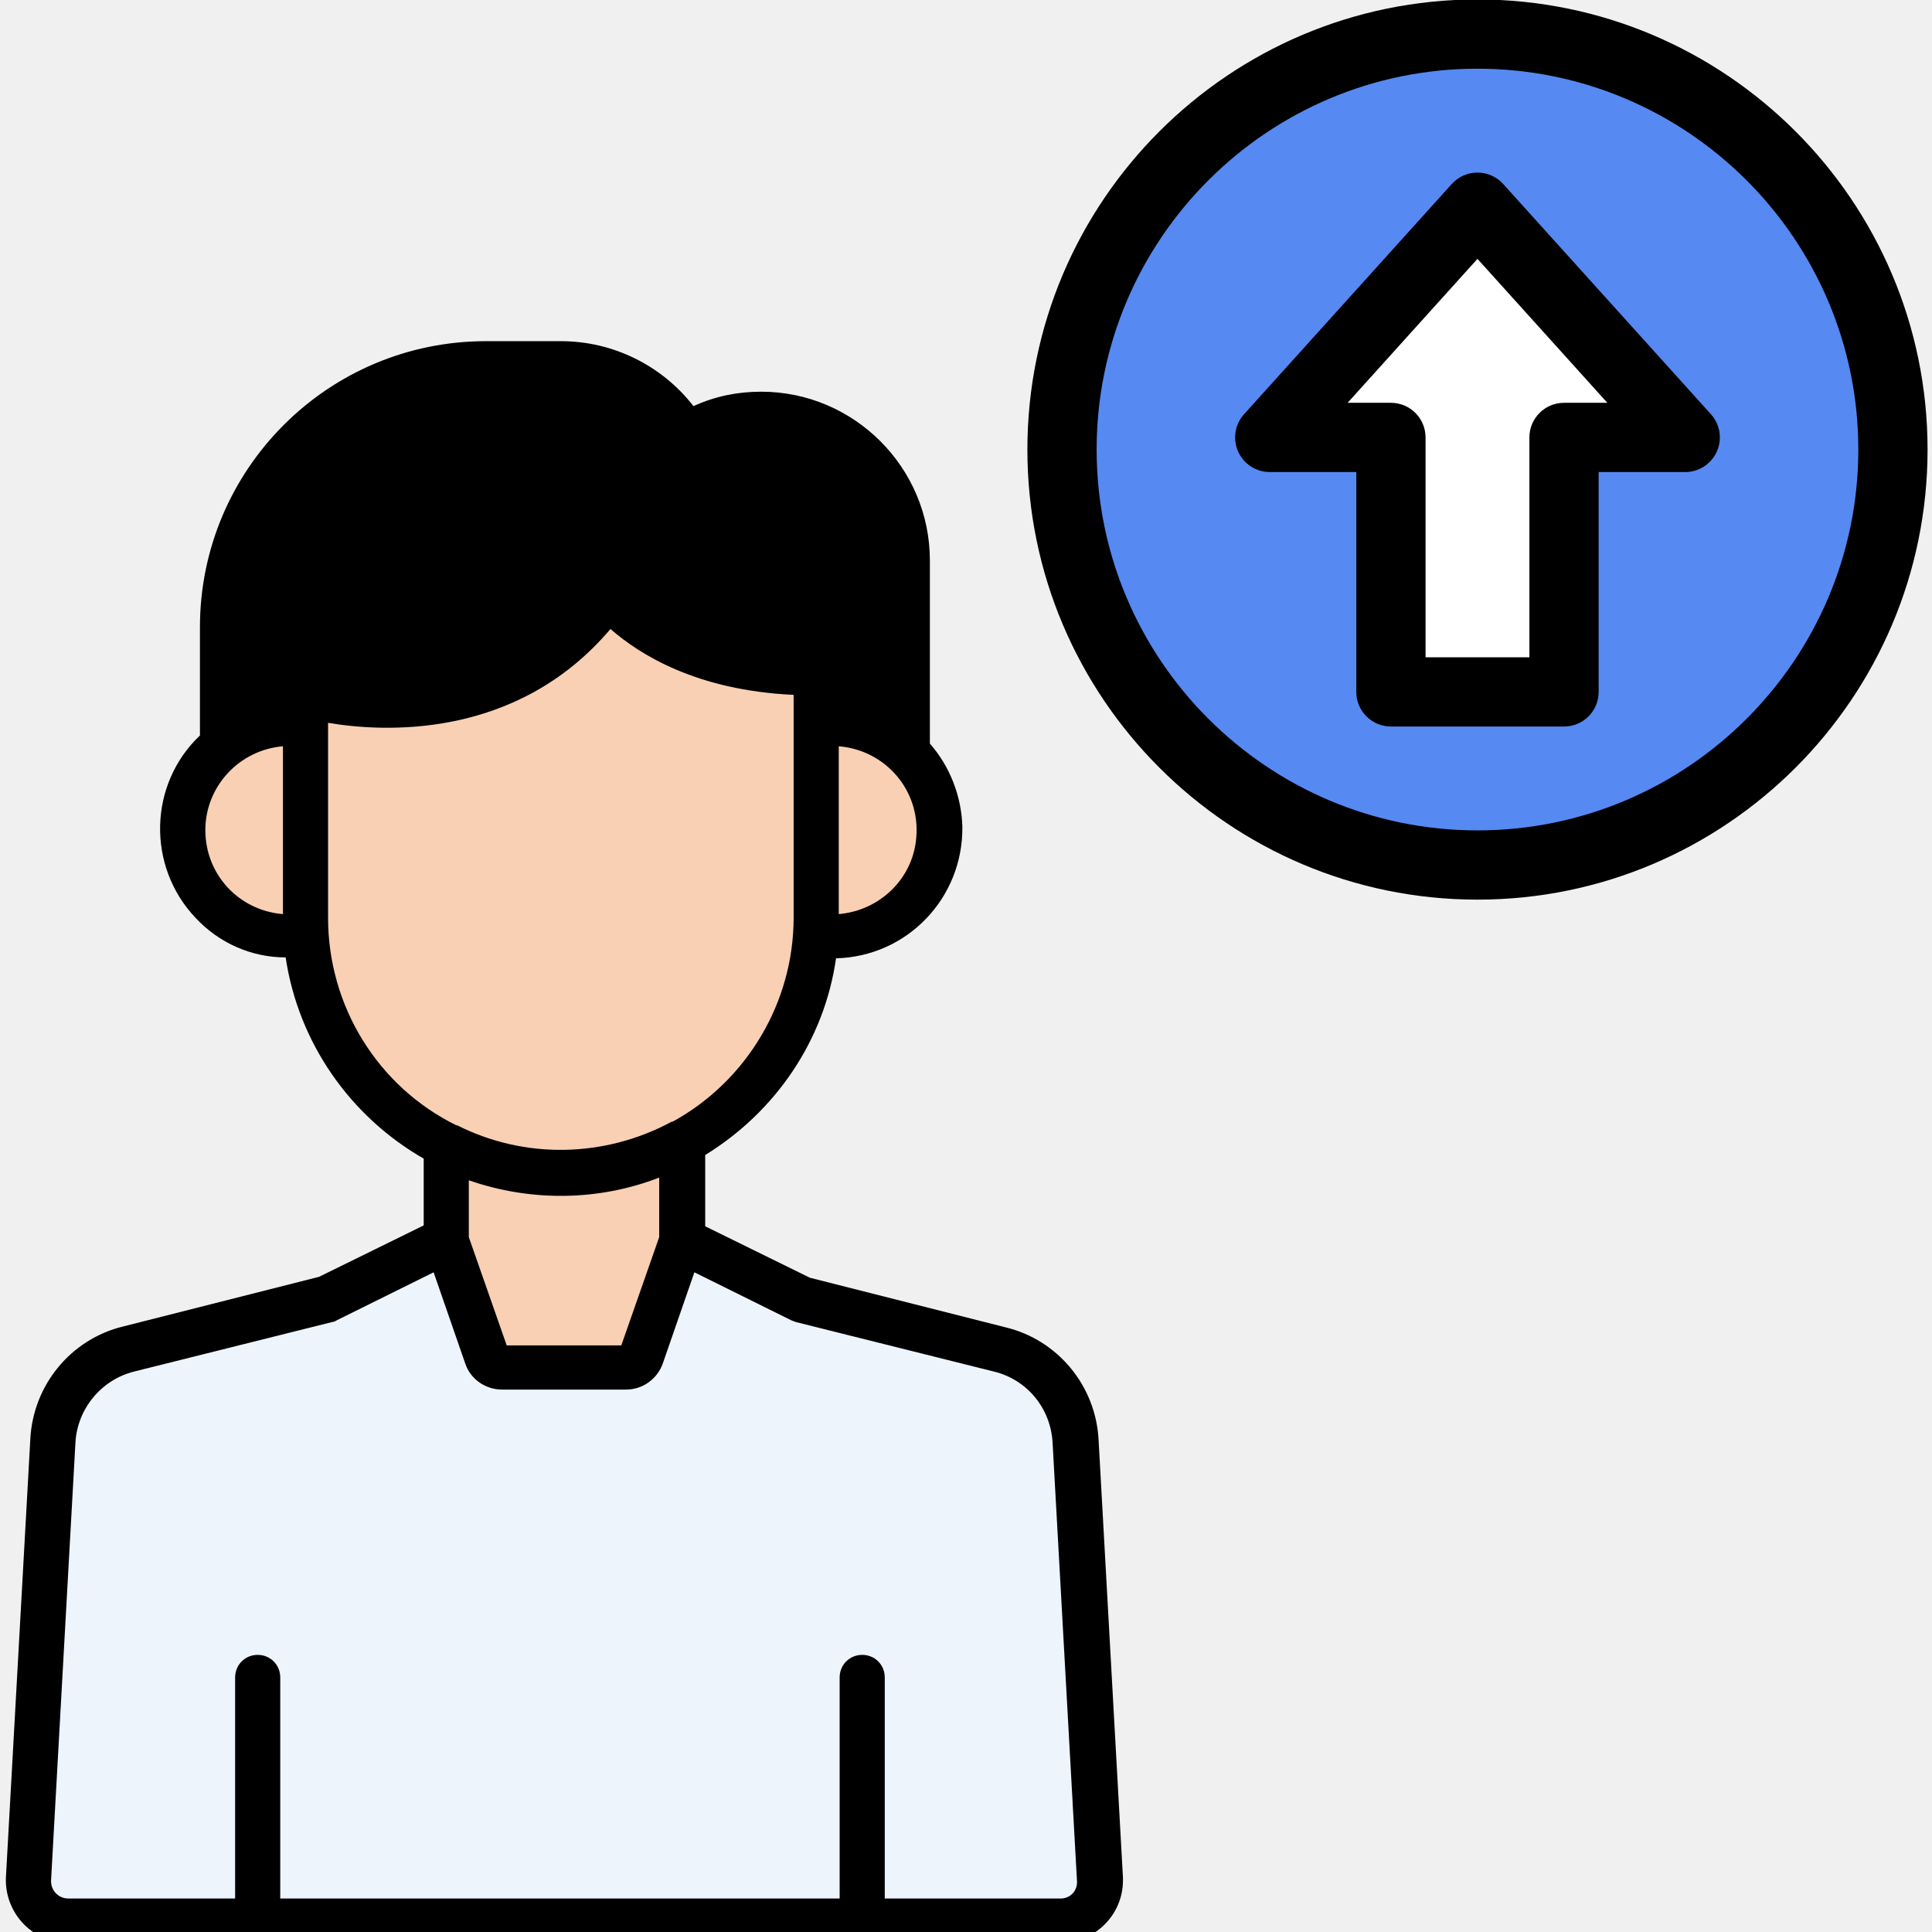
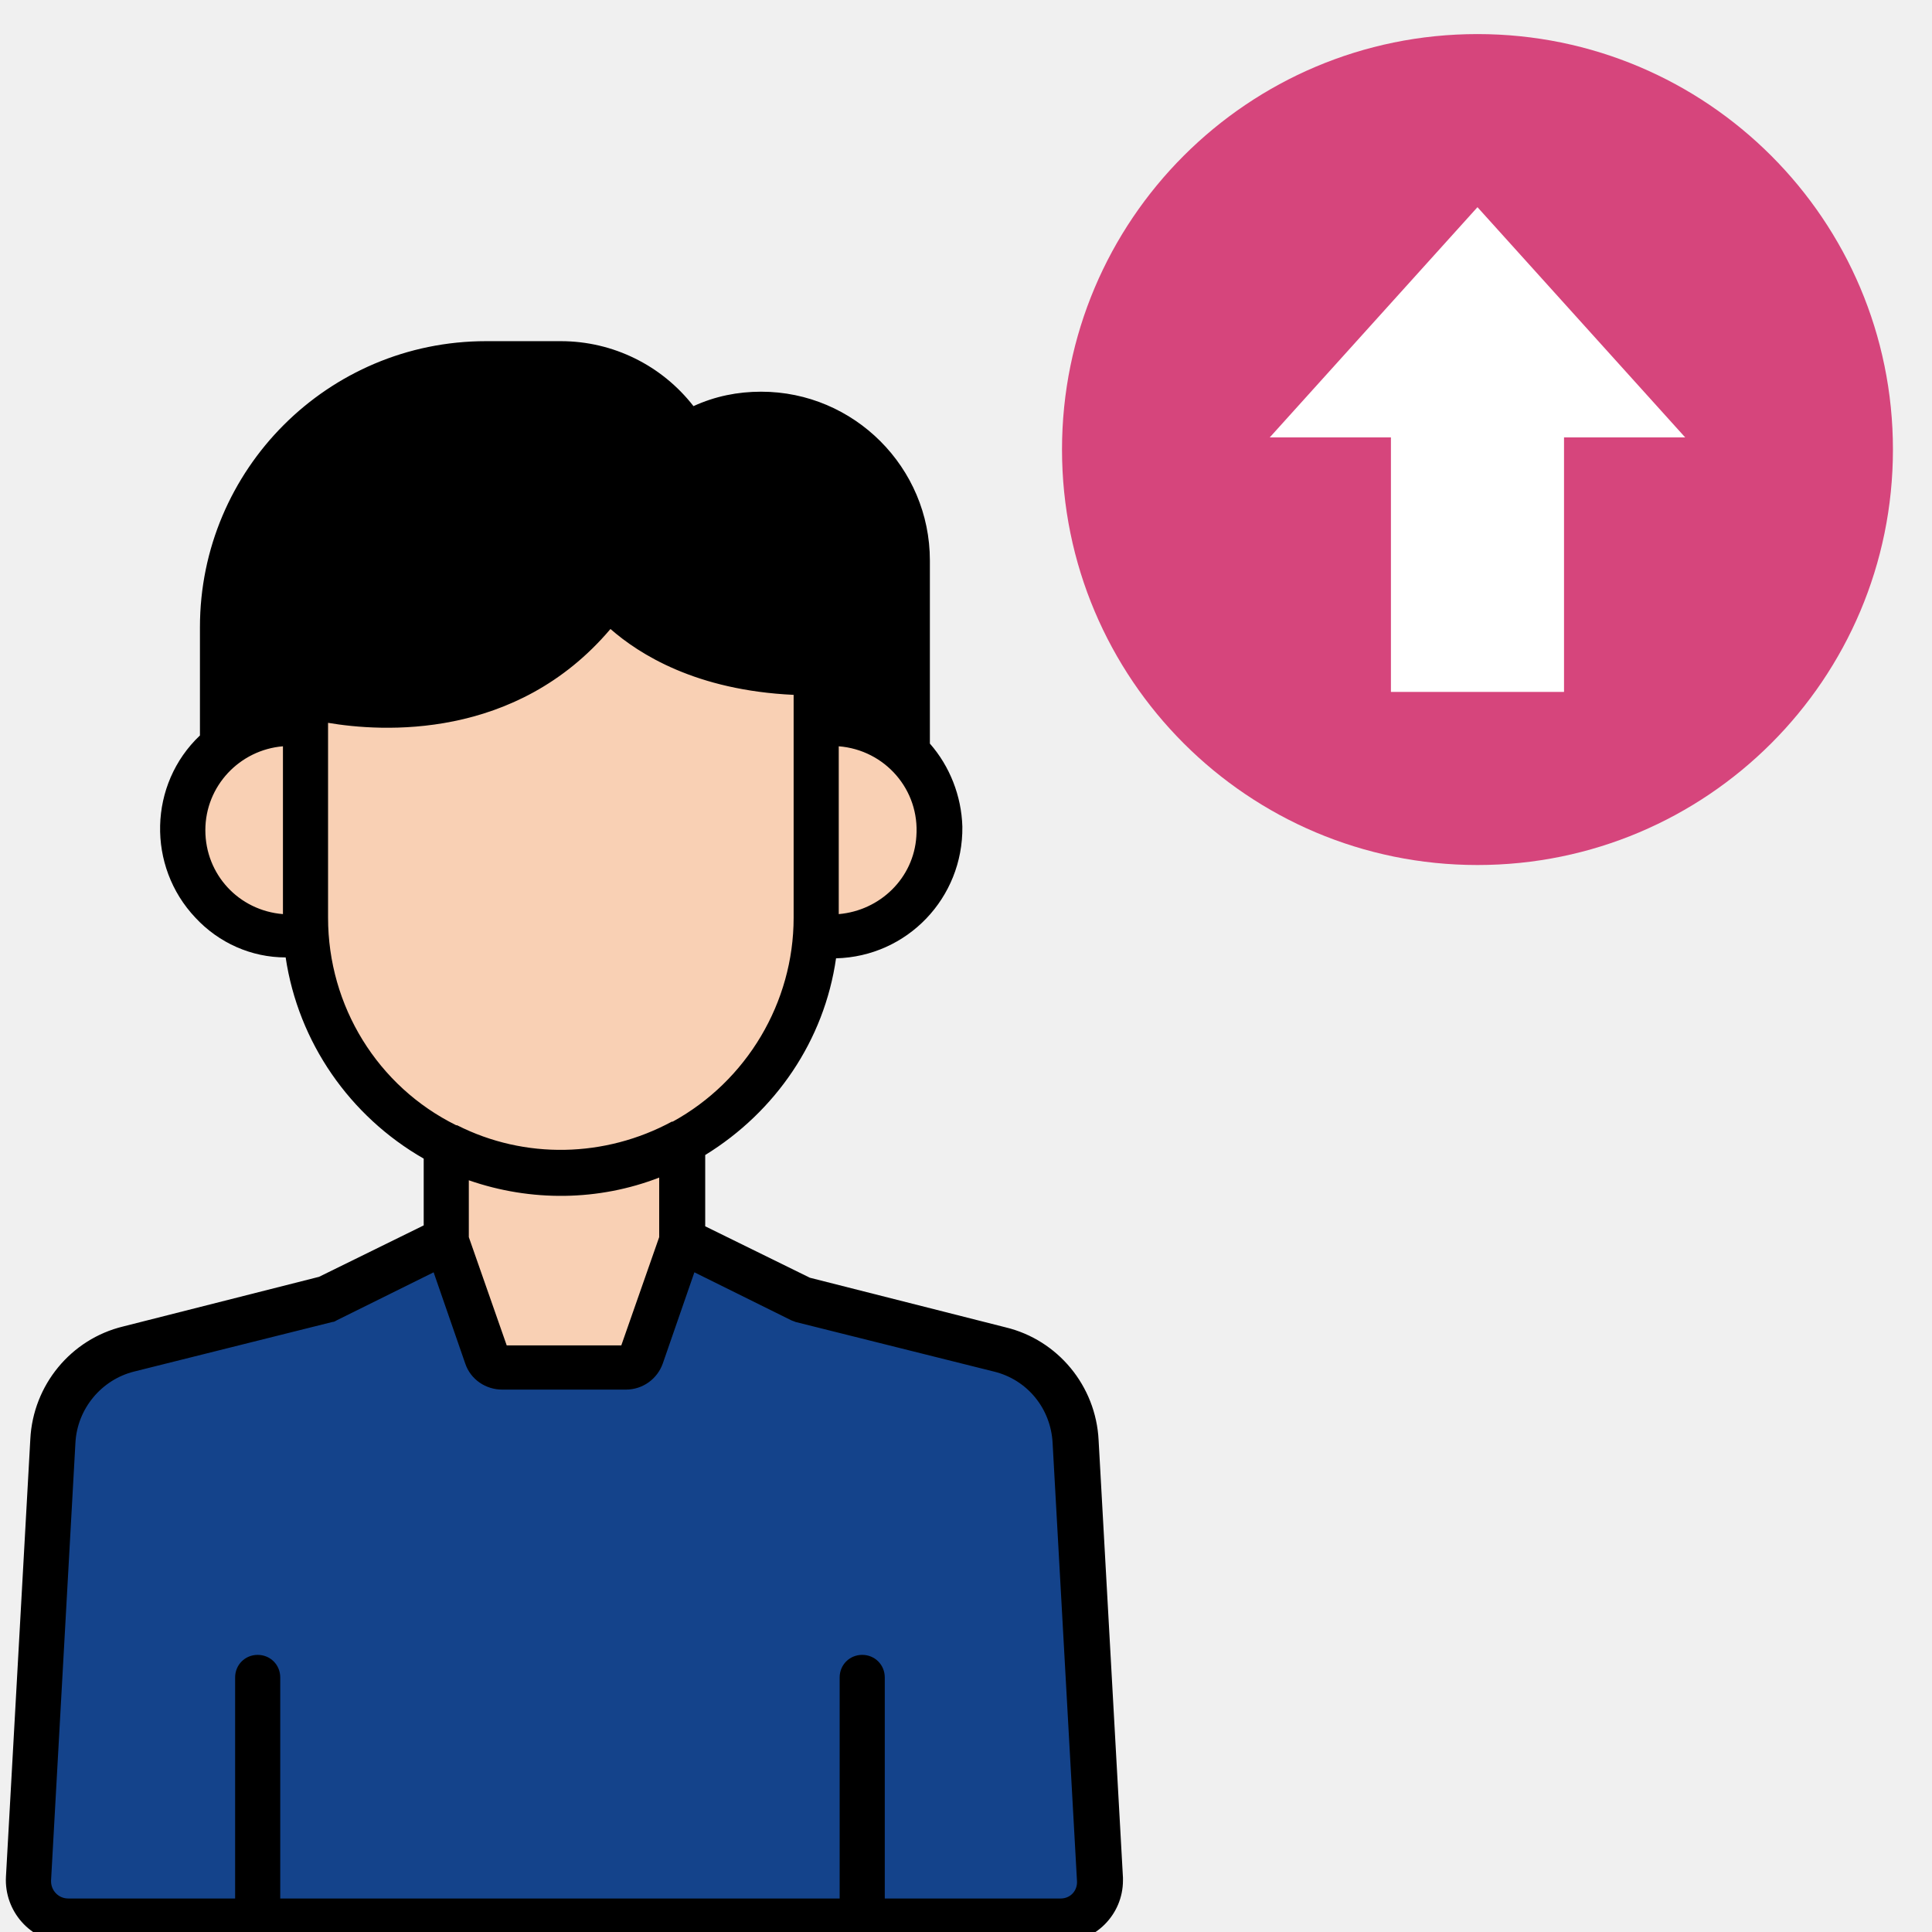
<svg xmlns="http://www.w3.org/2000/svg" height="512px" viewBox="-26 0 512 512" width="512px" class="" version="1.1" id="svg36">
  <defs id="defs40" />
  <g id="g34">
    <g fill-rule="evenodd" id="g18">
-       <path d="m 475.648,119.135 c 0,60.808 -49.292,110.104 -110.104,110.104 -60.808,0 -110.1,-49.296 -110.1,-110.104 0,-60.808 49.292,-110.104 110.1,-110.104 60.812,0 110.104,49.296 110.104,110.104 z m 0,0" data-original="#A6F074" class="" style="fill:#5689f2;stroke-width:0.918" data-old_color="#a6f074" id="path14" />
+       <path d="m 475.648,119.135 c 0,60.808 -49.292,110.104 -110.104,110.104 -60.808,0 -110.1,-49.296 -110.1,-110.104 0,-60.808 49.292,-110.104 110.1,-110.104 60.812,0 110.104,49.296 110.104,110.104 z m 0,0" data-original="#A6F074" class="" style="fill:#d6457c;stroke-width:0.918;fill-opacity:1" data-old_color="#a6f074" id="path14" />
      <path d="m 342.61,183.362 v -67.439 h -32.117 l 55.052,-61.016 55.052,61.016 h -32.114 v 67.439 z m 22.935,0" data-original="#FFF" class="" data-old_color="#fff" style="fill:#ffffff;stroke-width:0.918" id="path16" />
-       <path style="fill:#edf4fc;stroke-width:2.391" d="m 259.163,382.129 c -0.717,-11.716 -8.847,-21.52 -20.085,-24.389 l -52.605,-13.151 -31.563,-15.542 -10.76,30.606 c -0.717,1.674 -2.391,2.869 -4.304,2.869 h -32.758 c -1.913,0 -3.587,-1.196 -4.304,-2.869 L 92.024,329.046 60.461,344.588 7.857,357.74 c -11.238,2.869 -19.607,12.673 -20.085,24.389 l -6.456,115.969 c -0.239,5.739 4.065,10.76 10.043,11.238 h 0.478 263.262 c 5.739,0 10.521,-4.782 10.521,-10.521 0,-0.239 0,-0.478 0,-0.478 z" data-original="#EDF4FC" id="path32-3" />
+       <path style="fill:#14438b;stroke-width:2.391;fill-opacity:1" d="m 259.163,382.129 c -0.717,-11.716 -8.847,-21.52 -20.085,-24.389 l -52.605,-13.151 -31.563,-15.542 -10.76,30.606 c -0.717,1.674 -2.391,2.869 -4.304,2.869 h -32.758 c -1.913,0 -3.587,-1.196 -4.304,-2.869 L 92.024,329.046 60.461,344.588 7.857,357.74 c -11.238,2.869 -19.607,12.673 -20.085,24.389 l -6.456,115.969 c -0.239,5.739 4.065,10.76 10.043,11.238 h 0.478 263.262 c 5.739,0 10.521,-4.782 10.521,-10.521 0,-0.239 0,-0.478 0,-0.478 z" data-original="#EDF4FC" id="path32-3" />
      <g transform="matrix(2.39112,0,0,2.39112,-182.4765,-97.05137)" style="fill:#f9d0b4" id="g42">
        <path d="m 157.7,120.8 c -0.6,0 -1.2,0 -1.8,0.1 v 21.4 c 0,0.6 0,1.3 -0.1,1.9 6.4,1 12.5,-3.3 13.6,-9.8 1,-6.4 -3.3,-12.5 -9.8,-13.6 -0.6,0 -1.3,0 -1.9,0 z" data-original="#F9D0B4" id="path34" />
        <path d="m 99.3,142.3 v -21.4 c -6.4,-1 -12.5,3.3 -13.6,9.8 -1,6.4 3.3,12.5 9.8,13.6 1.3,0.2 2.6,0.2 3.9,0 -0.1,-0.7 -0.1,-1.3 -0.1,-2 z" data-original="#F9D0B4" id="path36" />
        <path d="m 131.8,108 c -10.3,13 -25.6,11.2 -30.7,10.1 -0.8,-0.2 -1.6,0.3 -1.8,1.2 v 0.3 22.8 c 0,15.6 12.7,28.3 28.3,28.3 15.6,0 28.3,-12.7 28.3,-28.3 v -25.2 c 0,-0.1 0,-0.3 0,-0.4 0,-0.8 -0.7,-1.5 -1.5,-1.5 -11.8,-0.3 -18,-5 -20.3,-7.3 -0.6,-0.6 -1.6,-0.6 -2.2,0 0,-0.1 0,0 -0.1,0 z" data-original="#F9D0B4" id="path38" />
        <path d="m 127.6,170.7 c -4.4,0 -8.7,-1 -12.6,-3 v 10.5 l 4.5,12.8 c 0.3,0.7 1,1.2 1.8,1.2 H 135 c 0.8,0 1.5,-0.5 1.8,-1.2 l 4.5,-12.8 v -10.9 c -4.4,2.2 -9,3.4 -13.7,3.4 z" data-original="#F9D0B4" id="path40" />
      </g>
      <path style="fill:#000000;fill-opacity:1;stroke-width:2.391" d="m 50.658,191.796 c 1.435,0 2.869,0 4.304,0.239 v -3.348 c 0,-1.913 1.674,-3.587 3.587,-3.587 h 0.717 c 12.195,2.63 48.779,6.934 73.407,-24.15 1.196,-1.674 3.587,-1.913 5.021,-0.717 0,0 0.239,0.239 0.239,0.239 5.739,5.5 20.564,16.738 48.54,17.455 1.913,0 3.348,1.674 3.587,3.587 v 0.956 9.086 c 8.847,-1.435 17.694,1.435 23.911,7.652 v -50.931 c 0,-21.281 -17.216,-38.497 -38.736,-38.736 -6.934,0 -13.868,1.913 -19.846,5.5 -6.934,-11.716 -19.607,-18.89 -33.237,-18.89 h -19.846 c -38.497,0 -69.821,31.324 -69.821,69.821 v 31.324 c 5.5,-3.348 11.716,-5.5 18.173,-5.5 z" data-original="#5B5D60" class="" id="path44" />
      <path style="stroke-width:2.391" d="m 271.597,497.62 -6.456,-115.969 c -0.717,-14.347 -10.76,-26.541 -24.629,-29.889 l -51.887,-13.151 -27.737,-13.629 V 306.091 c 18.651,-11.477 31.563,-30.367 34.671,-52.126 18.89,-0.478 33.715,-16.02 33.476,-34.91 -0.239,-8.13 -3.348,-16.021 -8.608,-21.998 v -48.54 c 0,-24.629 -20.085,-44.714 -44.714,-44.714 -6.217,0 -12.195,1.196 -17.933,3.826 -8.369,-10.76 -21.281,-17.216 -35.149,-17.216 h -19.846 c -41.845,0 -75.798,33.954 -75.798,75.798 v 28.693 c -13.629,12.912 -14.108,34.671 -1.196,48.301 6.217,6.695 14.825,10.521 23.911,10.521 3.348,22.477 16.977,42.084 36.584,53.322 v 17.694 l -27.737,13.629 -51.887,13.151 c -13.868,3.348 -23.911,15.542 -24.629,29.889 l -6.456,115.969 c -0.478,9.086 6.456,16.977 15.542,17.455 h 0.956 263.023 c 9.086,0 16.499,-7.412 16.499,-16.499 0,0 0,-0.478 0,-0.717 z M 196.277,242.249 v -44.475 c 12.195,0.956 21.52,11.477 20.564,23.911 -0.717,10.999 -9.564,19.607 -20.564,20.564 z M 38.941,187.731 v -21.042 c 0,-35.149 28.693,-63.843 63.843,-63.843 h 19.846 c 11.477,0 22.237,6.217 27.976,16.02 1.674,2.869 5.26,3.826 8.13,2.152 15.303,-9.325 35.389,-4.304 44.714,10.999 3.108,5.021 4.782,10.999 4.543,16.977 v 39.693 c -3.826,-1.674 -7.891,-2.63 -11.956,-2.869 v -3.826 c 0,-5.021 -4.065,-9.325 -9.325,-9.325 -26.541,-0.717 -39.932,-11.238 -44.714,-15.781 -3.826,-3.826 -9.804,-3.587 -13.629,0.239 -0.239,0.239 -0.478,0.478 -0.717,0.717 -22.237,27.976 -54.757,24.629 -67.43,21.998 -4.782,-0.956 -9.564,1.674 -10.999,6.217 -3.348,-0.239 -6.934,0.478 -10.282,1.674 z m -10.521,32.28 c 0,-11.716 9.086,-21.281 20.564,-22.237 v 44.475 c -11.716,-0.956 -20.564,-10.521 -20.564,-22.237 z m 32.519,23.194 v -51.648 c 14.108,2.391 49.735,4.782 74.842,-24.868 7.652,6.695 22.716,16.26 48.54,17.455 v 59.061 c 0,22.477 -12.434,43.279 -32.041,54.039 h -0.239 c -17.694,9.564 -38.975,10.043 -56.909,0.956 h -0.239 c -20.803,-10.282 -33.954,-31.563 -33.954,-54.996 z m 87.754,68.864 v 15.781 l -10.043,28.693 H 108.284 L 98.241,327.851 v -15.064 c 16.499,5.739 34.432,5.5 50.453,-0.717 z m -161.161,186.268 6.456,-115.969 c 0.478,-9.086 6.934,-16.738 15.542,-18.89 L 62.135,350.327 c 0.478,0 0.717,-0.239 1.196,-0.478 l 25.585,-12.673 8.369,24.15 c 1.435,4.304 5.5,6.934 9.804,6.934 h 32.758 c 4.543,0 8.369,-2.869 9.804,-6.934 l 8.369,-24.15 25.585,12.673 c 0.478,0.239 0.717,0.239 1.196,0.478 l 52.605,13.151 c 8.847,2.152 15.064,9.804 15.542,18.89 l 6.456,115.969 c 0.239,2.63 -1.674,4.782 -4.304,4.782 h -0.239 -46.388 v -58.582 c 0,-3.348 -2.63,-5.978 -5.978,-5.978 -3.348,0 -5.978,2.63 -5.978,5.978 v 58.582 H 48.267 v -58.582 c 0,-3.348 -2.63,-5.978 -5.978,-5.978 -3.348,0 -5.978,2.63 -5.978,5.978 v 58.582 H -7.925 c -2.63,0 -4.543,-2.152 -4.543,-4.543 z" data-original="#000000" class="" id="path46" />
-       <path d="m 365.544,-0.145 c -65.768,0 -119.276,53.507 -119.276,119.279 0,65.768 53.507,119.279 119.276,119.279 65.772,0 119.279,-53.511 119.279,-119.279 0,-65.772 -53.507,-119.279 -119.279,-119.279 z m 0,220.208 c -55.651,0 -100.925,-45.278 -100.925,-100.929 0,-55.651 45.275,-100.929 100.925,-100.929 55.654,0 100.929,45.278 100.929,100.929 0,55.651 -45.275,100.929 -100.929,100.929 z m 0,0" data-original="#000000" class="" style="fill:#000000;stroke-width:0.918" id="path30" />
-       <path d="m 372.358,48.76 c -1.738,-1.928 -4.215,-3.029 -6.813,-3.029 -2.595,0 -5.072,1.1 -6.81,3.029 l -55.052,61.016 c -2.43,2.692 -3.043,6.559 -1.573,9.874 1.473,3.312 4.76,5.448 8.387,5.448 h 22.938 v 58.263 c 0,5.068 4.107,9.175 9.175,9.175 h 45.873 c 5.068,0 9.175,-4.107 9.175,-9.175 v -58.263 h 22.942 c 3.624,0 6.91,-2.136 8.383,-5.451 1.473,-3.312 0.857,-7.179 -1.57,-9.874 z m 16.125,57.987 c -5.068,0 -9.175,4.107 -9.175,9.175 v 58.263 h -27.522 v -58.263 c 0,-5.068 -4.107,-9.175 -9.175,-9.175 h -11.48 l 34.415,-38.146 34.415,38.146 z m 0,0" data-original="#000000" class="" style="fill:#000000;stroke-width:0.918" id="path32" />
    </g>
  </g>
</svg>
